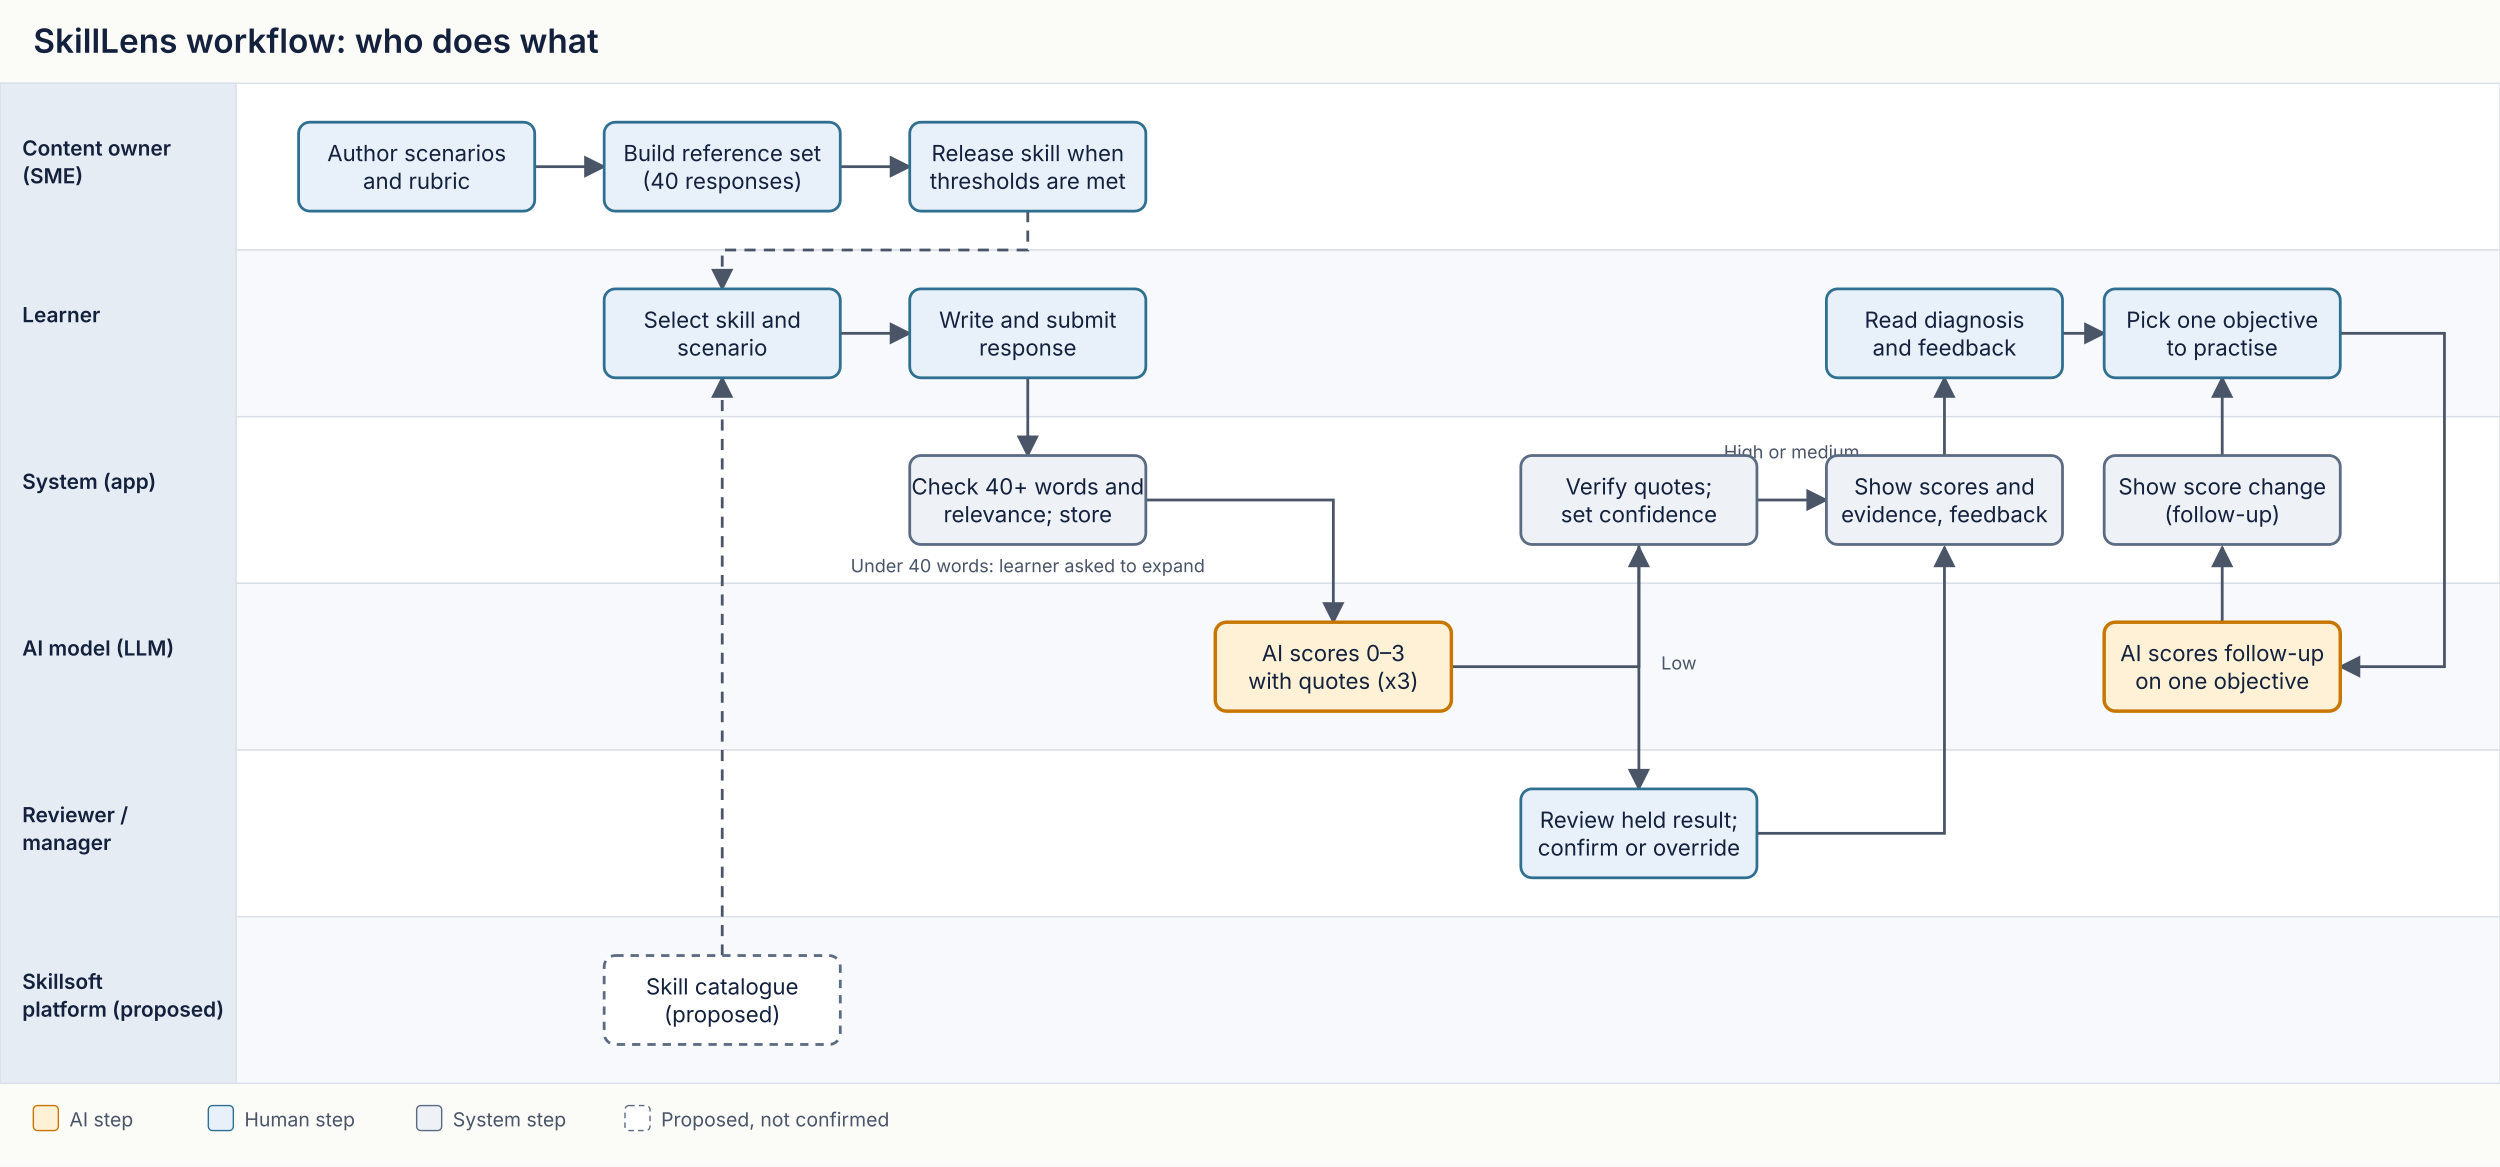
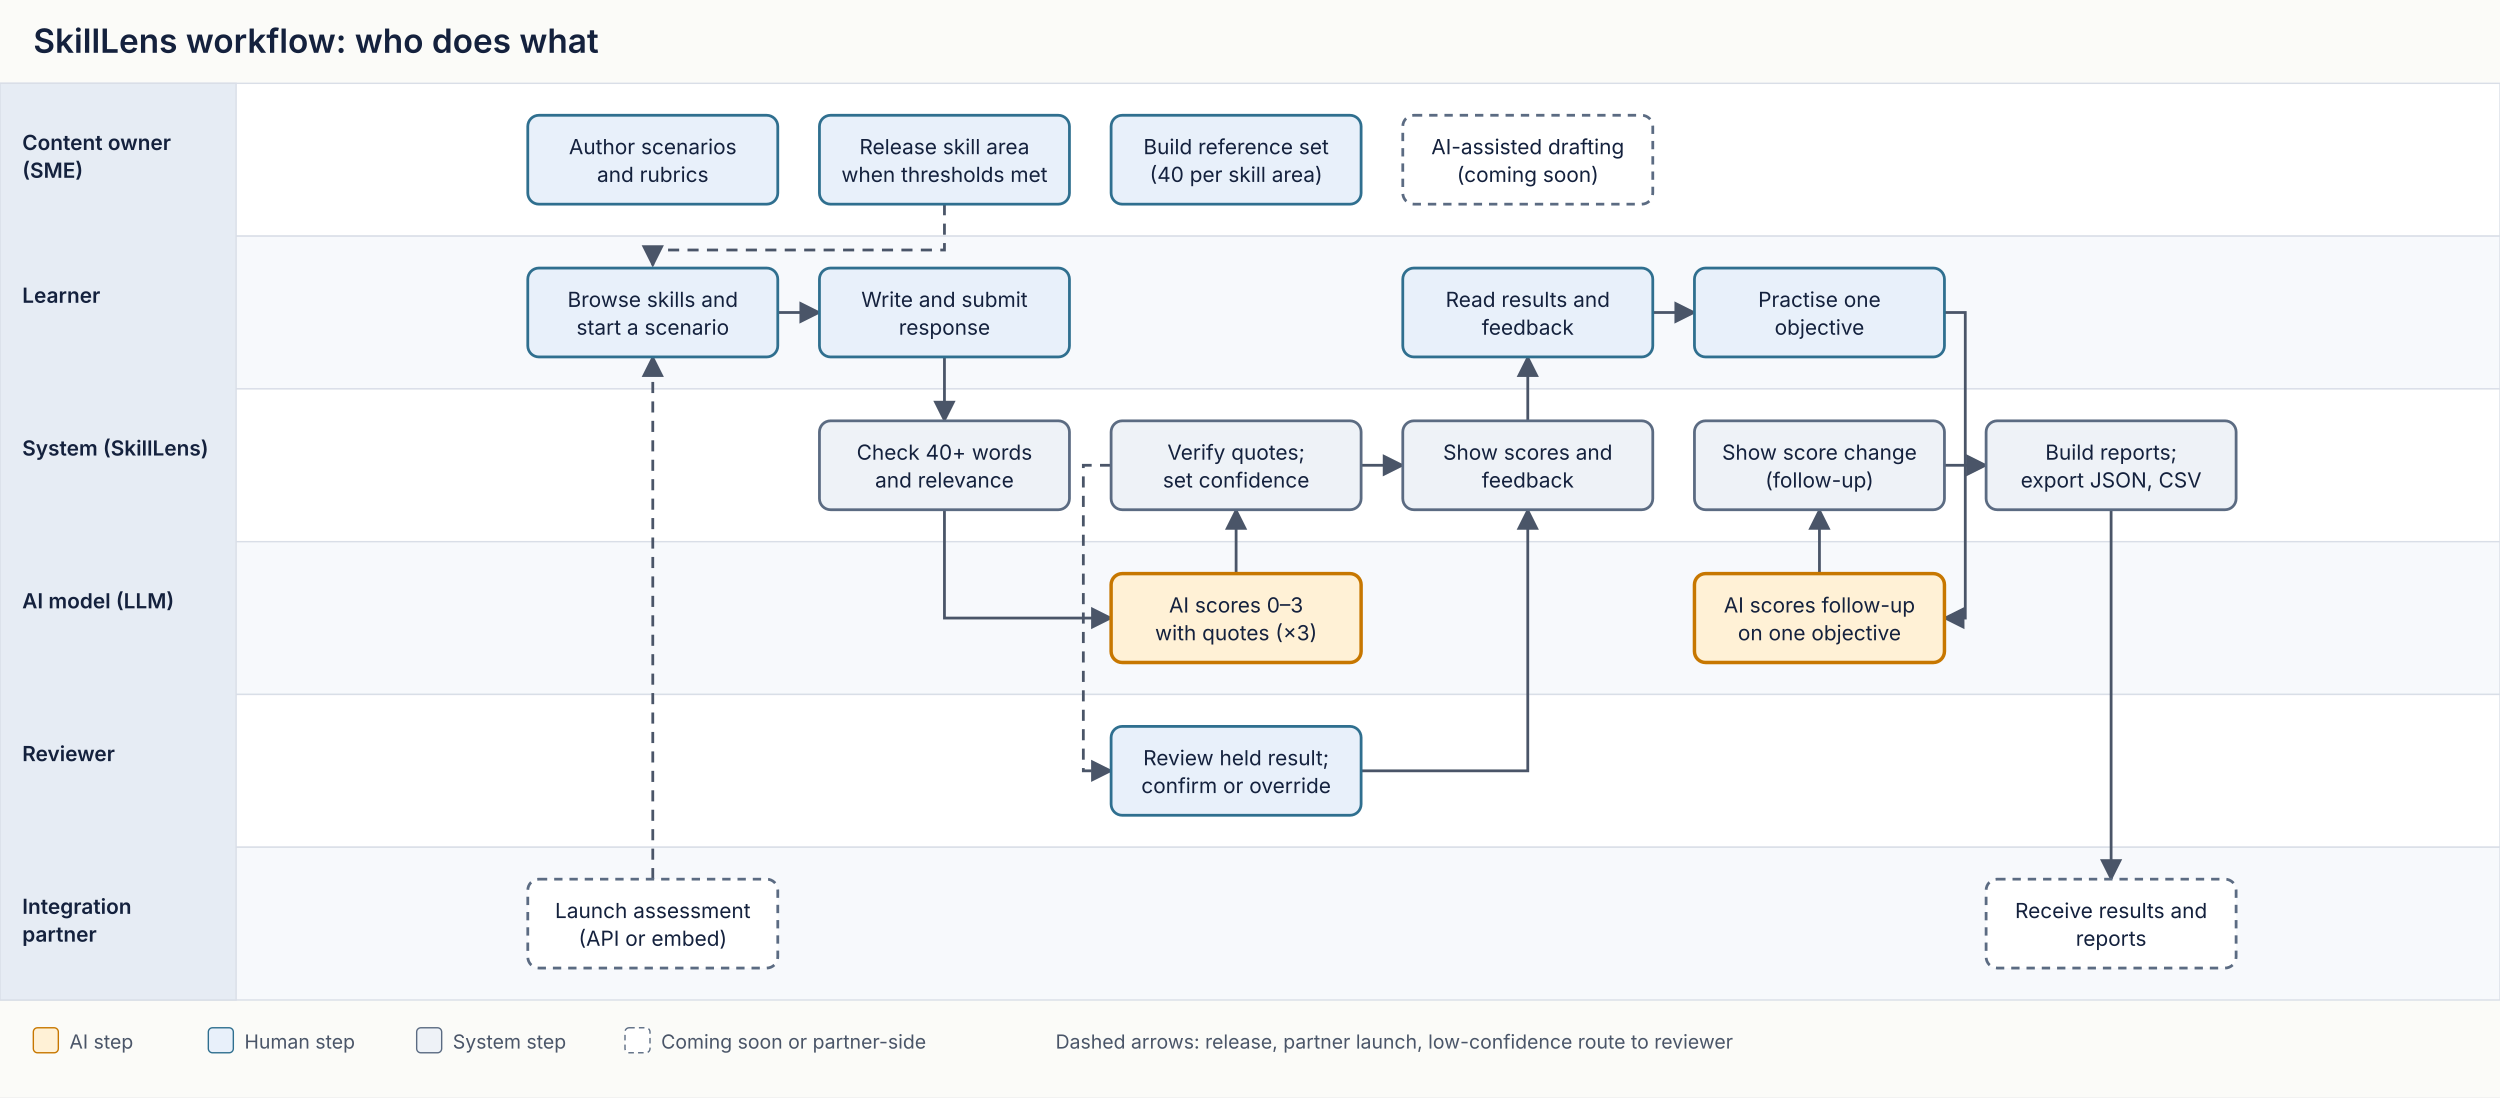
- <svg xmlns="http://www.w3.org/2000/svg" viewBox="0 0 1800 840" width="1800" height="840" font-family="Inter, Arial, sans-serif">
+ <svg xmlns="http://www.w3.org/2000/svg" viewBox="0 0 1800 790" width="1800" height="790" font-family="Inter, Arial, sans-serif">
  <defs>
    <marker id="ah" viewBox="0 0 10 10" refX="9" refY="5" markerWidth="8" markerHeight="8" orient="auto-start-reverse">
      <path d="M0 0 L10 5 L0 10 z" fill="#4A5568" />
    </marker>
  </defs>
-   <rect width="1800" height="840" fill="#FBFBF8" />
+   <rect width="1800" height="790" fill="#FBFBF8" />
  <text x="24" y="38" font-size="24" font-weight="600" fill="#14213D">SkillLens workflow: who does what</text>
  <g stroke="#D9DEE7" stroke-width="1">
-     <rect x="0" y="60" width="1800" height="120" fill="#FFFFFF" />
-     <rect x="0" y="180" width="1800" height="120" fill="#F7F9FC" />
-     <rect x="0" y="300" width="1800" height="120" fill="#FFFFFF" />
-     <rect x="0" y="420" width="1800" height="120" fill="#F7F9FC" />
-     <rect x="0" y="540" width="1800" height="120" fill="#FFFFFF" />
-     <rect x="0" y="660" width="1800" height="120" fill="#F7F9FC" />
+     <rect x="0" y="60" width="1800" height="110" fill="#FFFFFF" />
+     <rect x="0" y="170" width="1800" height="110" fill="#F7F9FC" />
+     <rect x="0" y="280" width="1800" height="110" fill="#FFFFFF" />
+     <rect x="0" y="390" width="1800" height="110" fill="#F7F9FC" />
+     <rect x="0" y="500" width="1800" height="110" fill="#FFFFFF" />
+     <rect x="0" y="610" width="1800" height="110" fill="#F7F9FC" />
  </g>
-   <rect x="0" y="60" width="170" height="720" fill="#E6ECF4" stroke="#D9DEE7" />
+   <rect x="0" y="60" width="170" height="660" fill="#E6ECF4" stroke="#D9DEE7" />
  <g font-size="15" font-weight="600" fill="#14213D">
-     <text x="16" y="112">Content owner</text>
-     <text x="16" y="132">(SME)</text>
-     <text x="16" y="232">Learner</text>
-     <text x="16" y="352">System (app)</text>
-     <text x="16" y="472">AI model (LLM)</text>
-     <text x="16" y="592">Reviewer /</text>
-     <text x="16" y="612">manager</text>
-     <text x="16" y="712">Skillsoft</text>
-     <text x="16" y="732">platform (proposed)</text>
+     <text x="16" y="108">Content owner</text>
+     <text x="16" y="128">(SME)</text>
+     <text x="16" y="218">Learner</text>
+     <text x="16" y="328">System (SkillLens)</text>
+     <text x="16" y="438">AI model (LLM)</text>
+     <text x="16" y="548">Reviewer</text>
+     <text x="16" y="658">Integration</text>
+     <text x="16" y="678">partner</text>
  </g>
  <g fill="none" stroke="#4A5568" stroke-width="2">
-     <path d="M385 120 H435" marker-end="url(#ah)" />
-     <path d="M605 120 H655" marker-end="url(#ah)" />
-     <path d="M740 152 V180 H520 V208" marker-end="url(#ah)" stroke-dasharray="8 6" />
-     <path d="M520 688 V272" marker-end="url(#ah)" stroke-dasharray="8 6" />
-     <path d="M605 240 H655" marker-end="url(#ah)" />
-     <path d="M740 272 V328" marker-end="url(#ah)" />
-     <path d="M825 360 H960 V448" marker-end="url(#ah)" />
-     <path d="M1045 480 H1180 V394" marker-end="url(#ah)" />
-     <path d="M1265 360 H1315" marker-end="url(#ah)" />
-     <path d="M1180 392 V568" marker-end="url(#ah)" />
-     <path d="M1265 600 H1400 V394" marker-end="url(#ah)" />
-     <path d="M1400 328 V272" marker-end="url(#ah)" />
-     <path d="M1485 240 H1515" marker-end="url(#ah)" />
-     <path d="M1685 240 H1760 V480 H1685" marker-end="url(#ah)" />
-     <path d="M1600 448 V394" marker-end="url(#ah)" />
-     <path d="M1600 328 V272" marker-end="url(#ah)" />
+     <path d="M680 147 V180 H470 V191" marker-end="url(#ah)" stroke-dasharray="8 6" />
+     <path d="M470 633 V257" marker-end="url(#ah)" stroke-dasharray="8 6" />
+     <path d="M560 225 H590" marker-end="url(#ah)" />
+     <path d="M680 257 V303" marker-end="url(#ah)" />
+     <path d="M680 367 V445 H800" marker-end="url(#ah)" />
+     <path d="M890 413 V367" marker-end="url(#ah)" />
+     <path d="M980 335 H1010" marker-end="url(#ah)" />
+     <path d="M800 335 H780 V555 H800" marker-end="url(#ah)" stroke-dasharray="8 6" />
+     <path d="M980 555 H1100 V367" marker-end="url(#ah)" />
+     <path d="M1100 303 V257" marker-end="url(#ah)" />
+     <path d="M1190 225 H1220" marker-end="url(#ah)" />
+     <path d="M1400 225 H1415 V445 H1400" marker-end="url(#ah)" />
+     <path d="M1310 413 V367" marker-end="url(#ah)" />
+     <path d="M1400 335 H1430" marker-end="url(#ah)" />
+     <path d="M1520 367 V633" marker-end="url(#ah)" />
  </g>
-   <g font-size="13" fill="#4A5568">
-     <text x="1290" y="330" text-anchor="middle">High or medium</text>
-     <text x="1196" y="482">Low</text>
-     <text x="740" y="412" text-anchor="middle">Under 40 words: learner asked to expand</text>
-   </g>
-   <g stroke-width="2" font-size="16" text-anchor="middle">
-     <rect x="215" y="88" width="170" height="64" rx="8" fill="#E8F0FA" stroke="#2F6F8F" />
-     <text x="300" y="116" fill="#14213D">Author scenarios</text>
-     <text x="300" y="136" fill="#14213D">and rubric</text>
-     <rect x="435" y="88" width="170" height="64" rx="8" fill="#E8F0FA" stroke="#2F6F8F" />
-     <text x="520" y="116" fill="#14213D">Build reference set</text>
-     <text x="520" y="136" fill="#14213D">(40 responses)</text>
-     <rect x="655" y="88" width="170" height="64" rx="8" fill="#E8F0FA" stroke="#2F6F8F" />
-     <text x="740" y="116" fill="#14213D">Release skill when</text>
-     <text x="740" y="136" fill="#14213D">thresholds are met</text>
-     <rect x="435" y="688" width="170" height="64" rx="8" fill="#FFFFFF" stroke="#5B6B82" stroke-dasharray="6 5" />
-     <text x="520" y="716" fill="#14213D">Skill catalogue</text>
-     <text x="520" y="736" fill="#14213D">(proposed)</text>
-     <rect x="435" y="208" width="170" height="64" rx="8" fill="#E8F0FA" stroke="#2F6F8F" />
-     <text x="520" y="236" fill="#14213D">Select skill and</text>
-     <text x="520" y="256" fill="#14213D">scenario</text>
-     <rect x="655" y="208" width="170" height="64" rx="8" fill="#E8F0FA" stroke="#2F6F8F" />
-     <text x="740" y="236" fill="#14213D">Write and submit</text>
-     <text x="740" y="256" fill="#14213D">response</text>
-     <rect x="1315" y="208" width="170" height="64" rx="8" fill="#E8F0FA" stroke="#2F6F8F" />
-     <text x="1400" y="236" fill="#14213D">Read diagnosis</text>
-     <text x="1400" y="256" fill="#14213D">and feedback</text>
-     <rect x="1515" y="208" width="170" height="64" rx="8" fill="#E8F0FA" stroke="#2F6F8F" />
-     <text x="1600" y="236" fill="#14213D">Pick one objective</text>
-     <text x="1600" y="256" fill="#14213D">to practise</text>
-     <rect x="655" y="328" width="170" height="64" rx="8" fill="#EEF2F7" stroke="#5B6B82" />
-     <text x="740" y="356" fill="#14213D">Check 40+ words and</text>
-     <text x="740" y="376" fill="#14213D">relevance; store</text>
-     <rect x="1095" y="328" width="170" height="64" rx="8" fill="#EEF2F7" stroke="#5B6B82" />
-     <text x="1180" y="356" fill="#14213D">Verify quotes;</text>
-     <text x="1180" y="376" fill="#14213D">set confidence</text>
-     <rect x="1315" y="328" width="170" height="64" rx="8" fill="#EEF2F7" stroke="#5B6B82" />
-     <text x="1400" y="356" fill="#14213D">Show scores and</text>
-     <text x="1400" y="376" fill="#14213D">evidence, feedback</text>
-     <rect x="1515" y="328" width="170" height="64" rx="8" fill="#EEF2F7" stroke="#5B6B82" />
-     <text x="1600" y="356" fill="#14213D">Show score change</text>
-     <text x="1600" y="376" fill="#14213D">(follow-up)</text>
-     <rect x="875" y="448" width="170" height="64" rx="8" fill="#FFF1D6" stroke="#C77700" stroke-width="2.5" />
-     <text x="960" y="476" fill="#14213D">AI scores 0–3</text>
-     <text x="960" y="496" fill="#14213D">with quotes (x3)</text>
-     <rect x="1515" y="448" width="170" height="64" rx="8" fill="#FFF1D6" stroke="#C77700" stroke-width="2.5" />
-     <text x="1600" y="476" fill="#14213D">AI scores follow-up</text>
-     <text x="1600" y="496" fill="#14213D">on one objective</text>
-     <rect x="1095" y="568" width="170" height="64" rx="8" fill="#E8F0FA" stroke="#2F6F8F" />
-     <text x="1180" y="596" fill="#14213D">Review held result;</text>
-     <text x="1180" y="616" fill="#14213D">confirm or override</text>
+   <g stroke-width="2" font-size="15" text-anchor="middle">
+     <rect x="590" y="83" width="180" height="64" rx="8" fill="#E8F0FA" stroke="#2F6F8F" />
+     <text x="680" y="111" fill="#14213D">Release skill area</text>
+     <text x="680" y="131" fill="#14213D">when thresholds met</text>
+     <rect x="380" y="83" width="180" height="64" rx="8" fill="#E8F0FA" stroke="#2F6F8F" />
+     <text x="470" y="111" fill="#14213D">Author scenarios</text>
+     <text x="470" y="131" fill="#14213D">and rubrics</text>
+     <rect x="800" y="83" width="180" height="64" rx="8" fill="#E8F0FA" stroke="#2F6F8F" />
+     <text x="890" y="111" fill="#14213D">Build reference set</text>
+     <text x="890" y="131" fill="#14213D">(40 per skill area)</text>
+     <rect x="1010" y="83" width="180" height="64" rx="8" fill="#FFFFFF" stroke="#5B6B82" stroke-dasharray="6 5" />
+     <text x="1100" y="111" fill="#14213D">AI-assisted drafting</text>
+     <text x="1100" y="131" fill="#14213D">(coming soon)</text>
+     <rect x="380" y="193" width="180" height="64" rx="8" fill="#E8F0FA" stroke="#2F6F8F" />
+     <text x="470" y="221" fill="#14213D">Browse skills and</text>
+     <text x="470" y="241" fill="#14213D">start a scenario</text>
+     <rect x="590" y="193" width="180" height="64" rx="8" fill="#E8F0FA" stroke="#2F6F8F" />
+     <text x="680" y="221" fill="#14213D">Write and submit</text>
+     <text x="680" y="241" fill="#14213D">response</text>
+     <rect x="1010" y="193" width="180" height="64" rx="8" fill="#E8F0FA" stroke="#2F6F8F" />
+     <text x="1100" y="221" fill="#14213D">Read results and</text>
+     <text x="1100" y="241" fill="#14213D">feedback</text>
+     <rect x="1220" y="193" width="180" height="64" rx="8" fill="#E8F0FA" stroke="#2F6F8F" />
+     <text x="1310" y="221" fill="#14213D">Practise one</text>
+     <text x="1310" y="241" fill="#14213D">objective</text>
+     <rect x="590" y="303" width="180" height="64" rx="8" fill="#EEF2F7" stroke="#5B6B82" />
+     <text x="680" y="331" fill="#14213D">Check 40+ words</text>
+     <text x="680" y="351" fill="#14213D">and relevance</text>
+     <rect x="800" y="303" width="180" height="64" rx="8" fill="#EEF2F7" stroke="#5B6B82" />
+     <text x="890" y="331" fill="#14213D">Verify quotes;</text>
+     <text x="890" y="351" fill="#14213D">set confidence</text>
+     <rect x="1010" y="303" width="180" height="64" rx="8" fill="#EEF2F7" stroke="#5B6B82" />
+     <text x="1100" y="331" fill="#14213D">Show scores and</text>
+     <text x="1100" y="351" fill="#14213D">feedback</text>
+     <rect x="1220" y="303" width="180" height="64" rx="8" fill="#EEF2F7" stroke="#5B6B82" />
+     <text x="1310" y="331" fill="#14213D">Show score change</text>
+     <text x="1310" y="351" fill="#14213D">(follow-up)</text>
+     <rect x="1430" y="303" width="180" height="64" rx="8" fill="#EEF2F7" stroke="#5B6B82" />
+     <text x="1520" y="331" fill="#14213D">Build reports;</text>
+     <text x="1520" y="351" fill="#14213D">export JSON, CSV</text>
+     <rect x="800" y="413" width="180" height="64" rx="8" fill="#FFF1D6" stroke="#C77700" stroke-width="2.5" />
+     <text x="890" y="441" fill="#14213D">AI scores 0–3</text>
+     <text x="890" y="461" fill="#14213D">with quotes (×3)</text>
+     <rect x="1220" y="413" width="180" height="64" rx="8" fill="#FFF1D6" stroke="#C77700" stroke-width="2.5" />
+     <text x="1310" y="441" fill="#14213D">AI scores follow-up</text>
+     <text x="1310" y="461" fill="#14213D">on one objective</text>
+     <rect x="800" y="523" width="180" height="64" rx="8" fill="#E8F0FA" stroke="#2F6F8F" />
+     <text x="890" y="551" fill="#14213D">Review held result;</text>
+     <text x="890" y="571" fill="#14213D">confirm or override</text>
+     <rect x="380" y="633" width="180" height="64" rx="8" fill="#FFFFFF" stroke="#5B6B82" stroke-dasharray="6 5" />
+     <text x="470" y="661" fill="#14213D">Launch assessment</text>
+     <text x="470" y="681" fill="#14213D">(API or embed)</text>
+     <rect x="1430" y="633" width="180" height="64" rx="8" fill="#FFFFFF" stroke="#5B6B82" stroke-dasharray="6 5" />
+     <text x="1520" y="661" fill="#14213D">Receive results and</text>
+     <text x="1520" y="681" fill="#14213D">reports</text>
  </g>
  <g font-size="14" fill="#4A5568">
-     <rect x="24" y="796" width="18" height="18" rx="3" fill="#FFF1D6" stroke="#C77700" />
-     <text x="50" y="811">AI step</text>
-     <rect x="150" y="796" width="18" height="18" rx="3" fill="#E8F0FA" stroke="#2F6F8F" />
-     <text x="176" y="811">Human step</text>
-     <rect x="300" y="796" width="18" height="18" rx="3" fill="#EEF2F7" stroke="#5B6B82" />
-     <text x="326" y="811">System step</text>
-     <rect x="450" y="796" width="18" height="18" rx="3" fill="#FFFFFF" stroke="#5B6B82" stroke-dasharray="4 3" />
-     <text x="476" y="811">Proposed, not confirmed</text>
+     <rect x="24" y="740" width="18" height="18" rx="3" fill="#FFF1D6" stroke="#C77700" />
+     <text x="50" y="755">AI step</text>
+     <rect x="150" y="740" width="18" height="18" rx="3" fill="#E8F0FA" stroke="#2F6F8F" />
+     <text x="176" y="755">Human step</text>
+     <rect x="300" y="740" width="18" height="18" rx="3" fill="#EEF2F7" stroke="#5B6B82" />
+     <text x="326" y="755">System step</text>
+     <rect x="450" y="740" width="18" height="18" rx="3" fill="#FFFFFF" stroke="#5B6B82" stroke-dasharray="4 3" />
+     <text x="476" y="755">Coming soon or partner-side</text>
+     <text x="760" y="755">Dashed arrows: release, partner launch, low-confidence route to reviewer</text>
  </g>
</svg>
